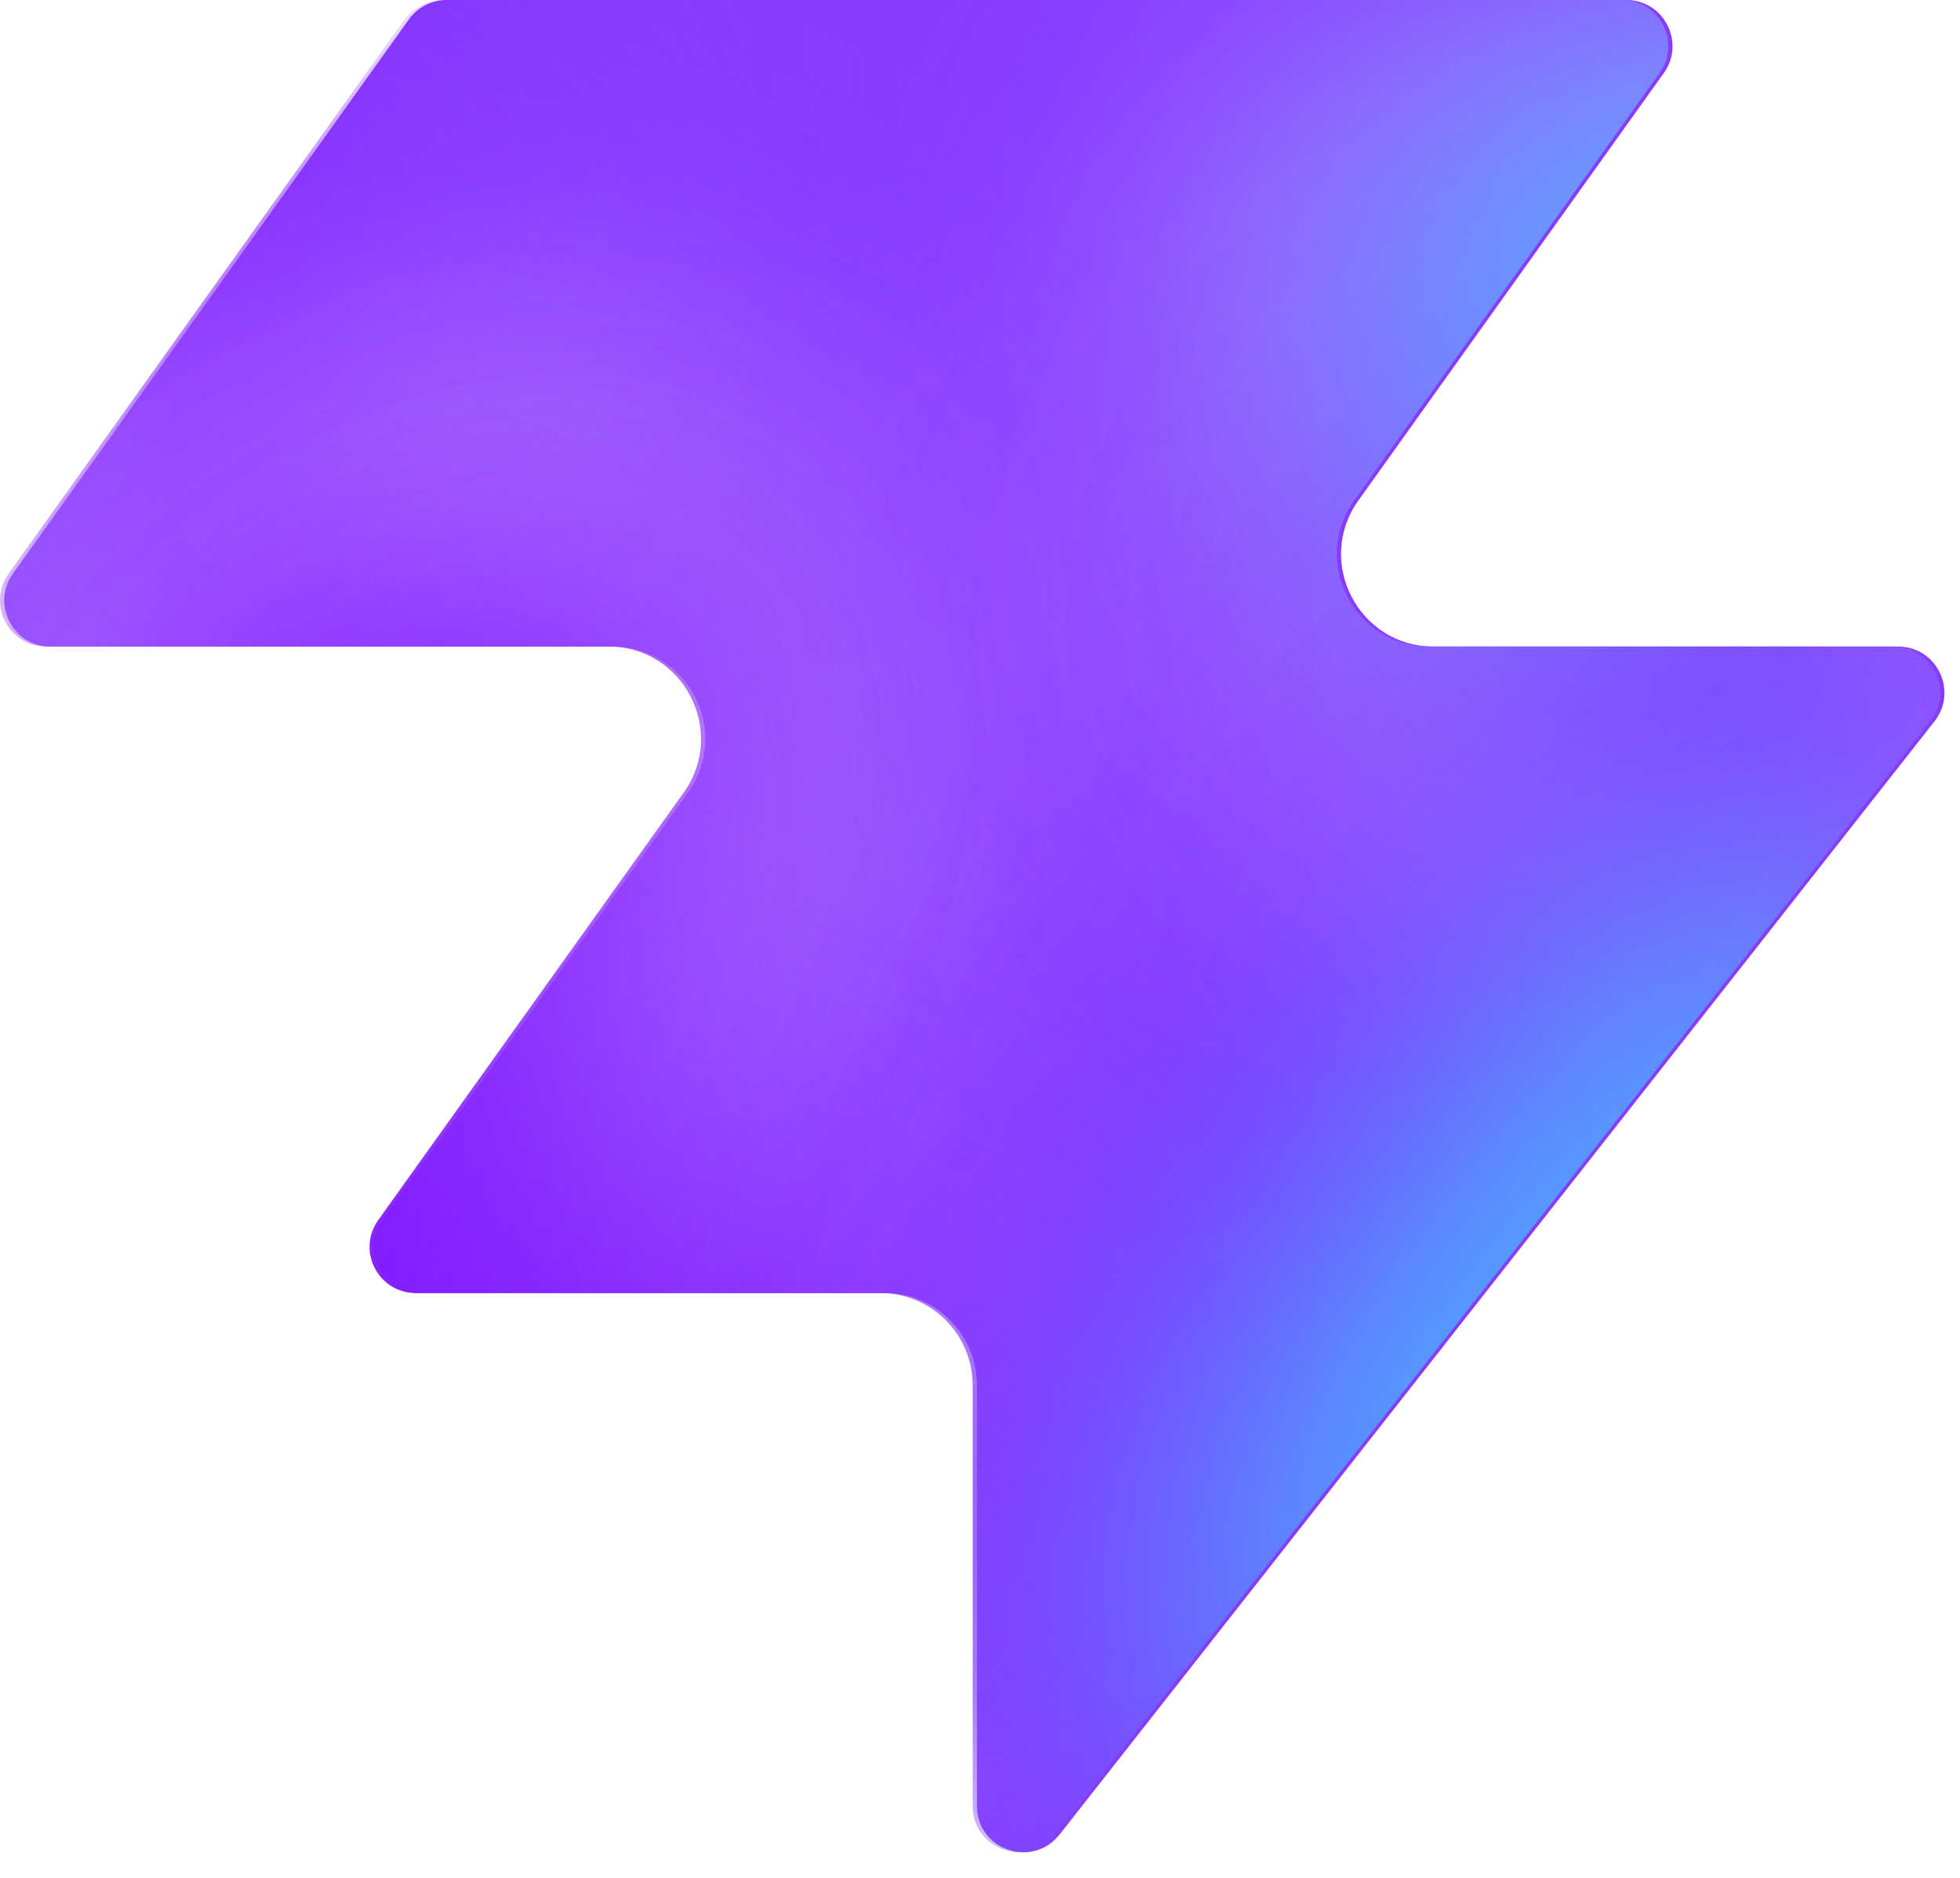
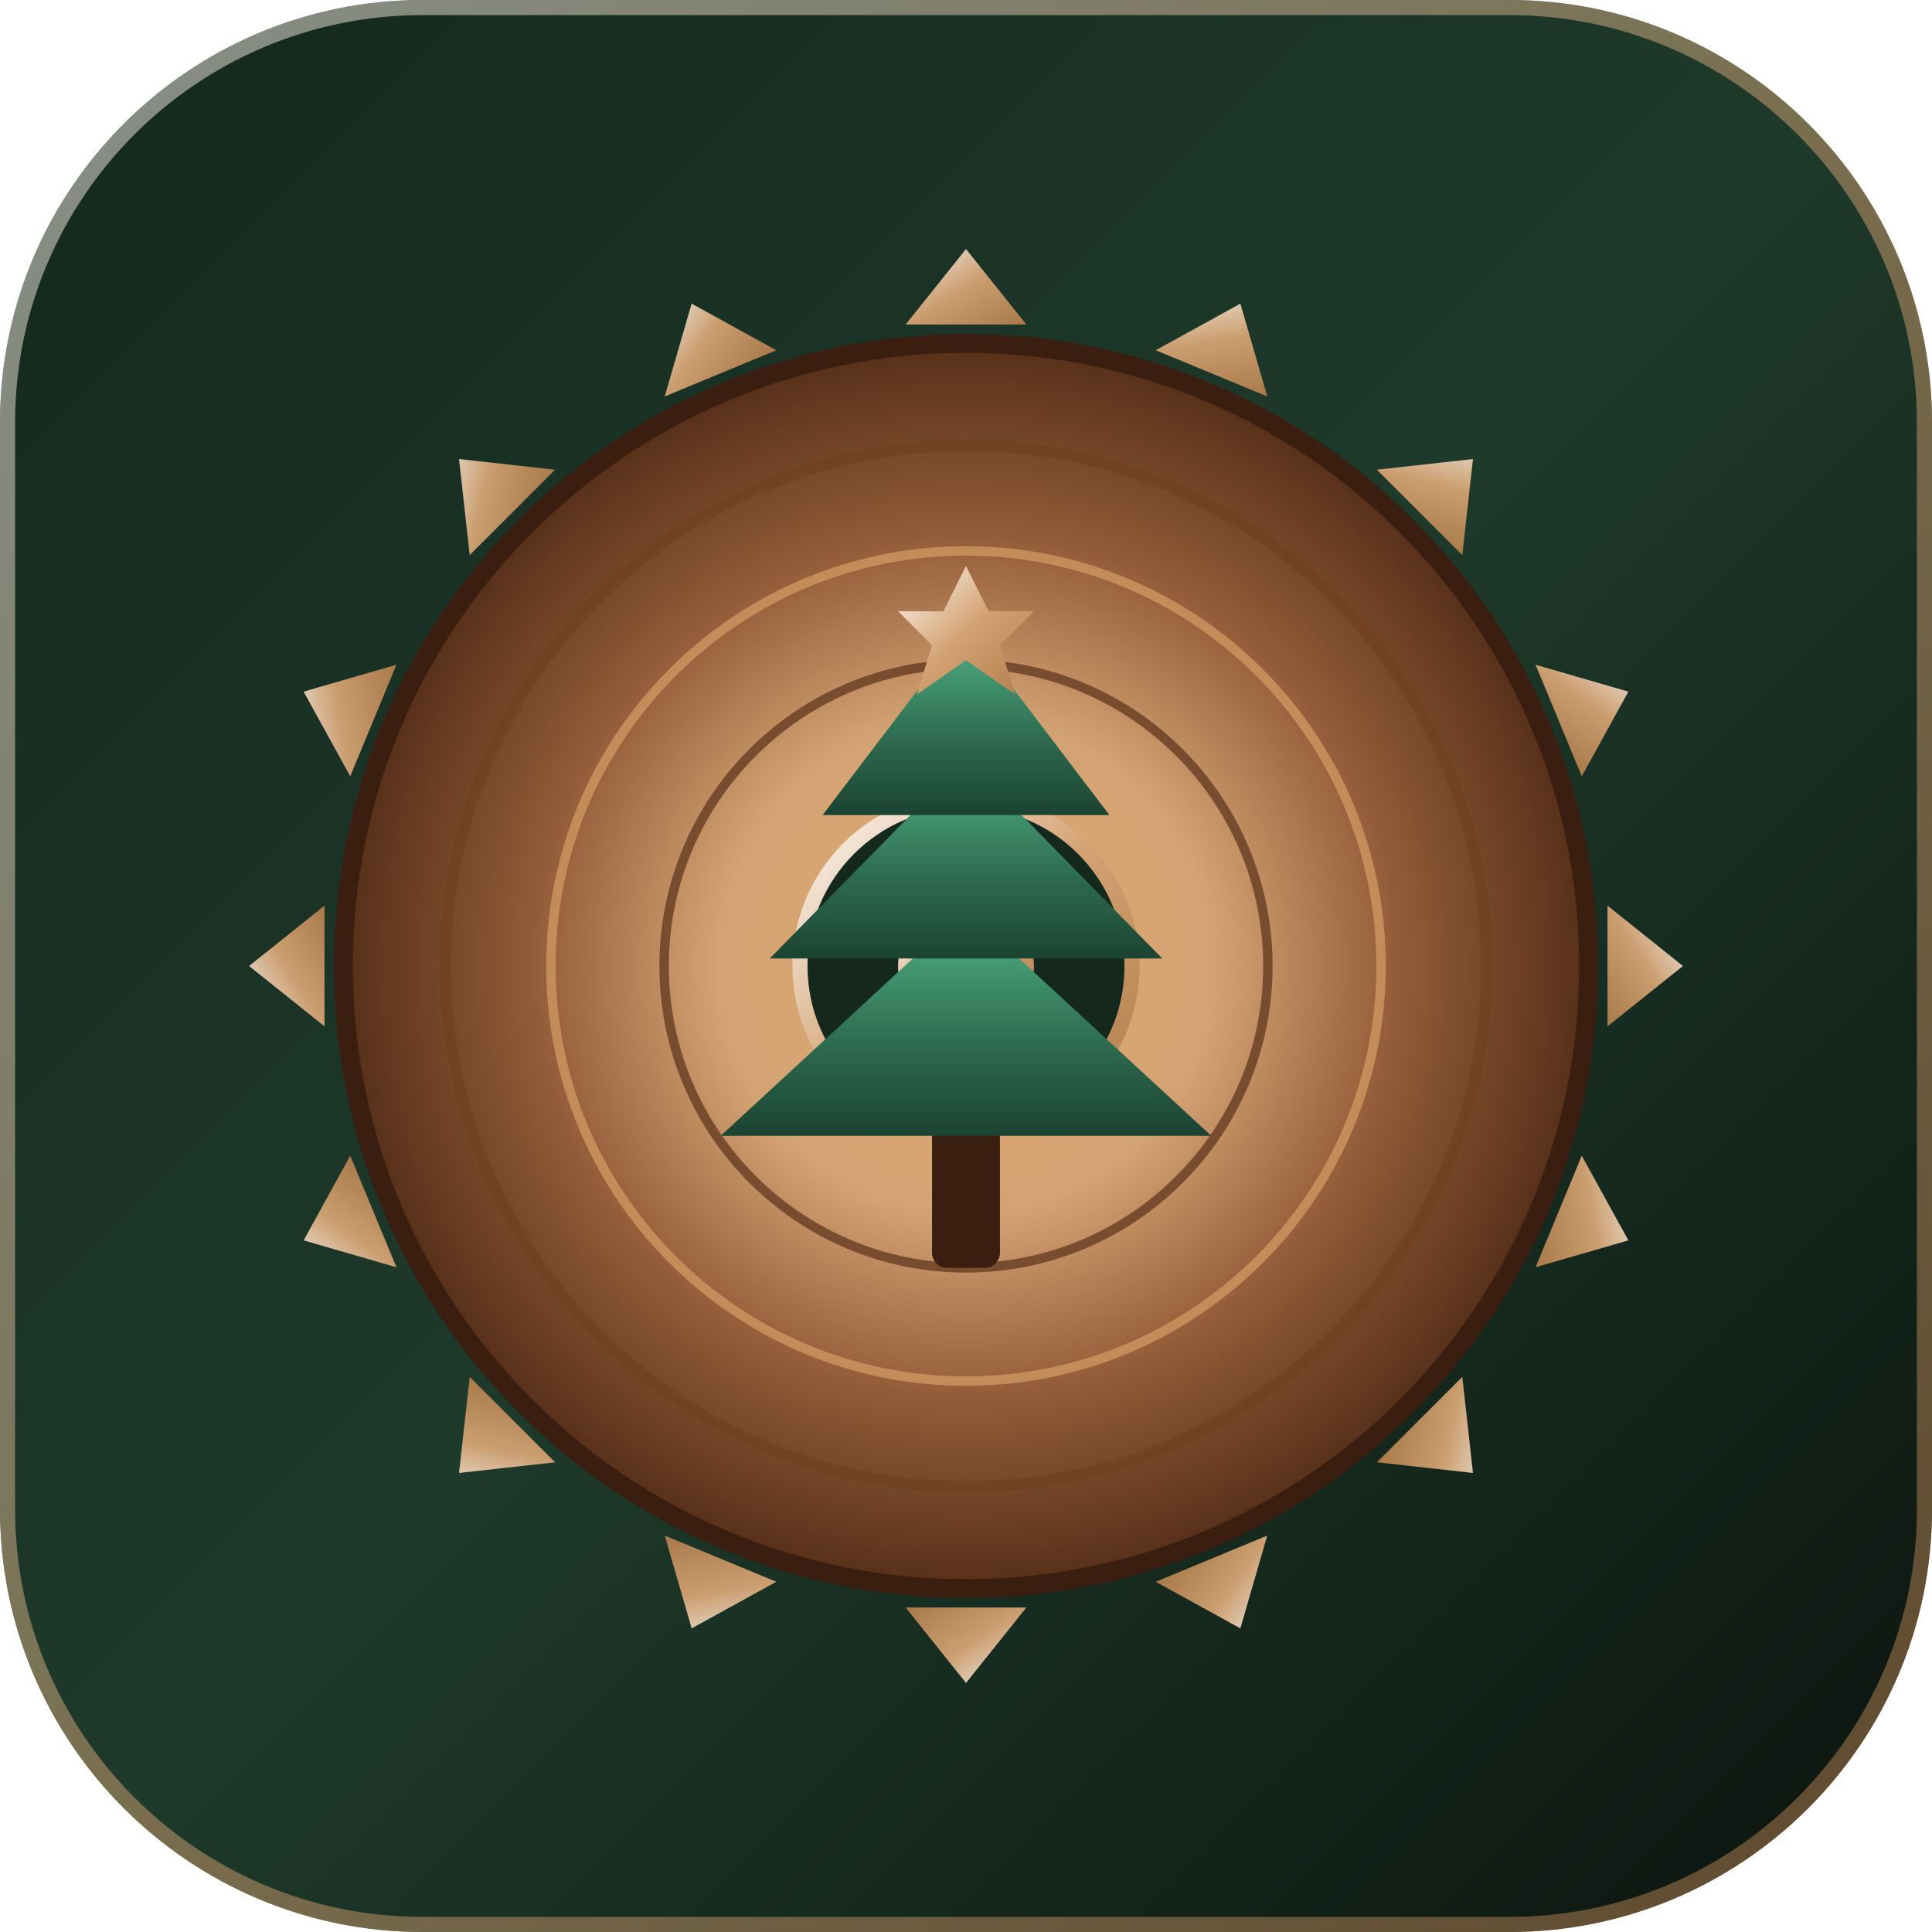
- <svg xmlns="http://www.w3.org/2000/svg" width="48" height="46" fill="none" viewBox="0 0 48 46">
-   <path fill="#863bff" d="M25.946 44.938c-.664.845-2.021.375-2.021-.698V33.937a2.26 2.26 0 0 0-2.262-2.262H10.287c-.92 0-1.456-1.04-.92-1.788l7.48-10.471c1.07-1.497 0-3.578-1.842-3.578H1.237c-.92 0-1.456-1.04-.92-1.788L10.013.474c.214-.297.556-.474.92-.474h28.894c.92 0 1.456 1.04.92 1.788l-7.48 10.471c-1.07 1.498 0 3.579 1.842 3.579h11.377c.943 0 1.473 1.088.89 1.83L25.947 44.94z" style="fill:#863bff;fill:color(display-p3 .525 .23 1);fill-opacity:1" />
-   <mask id="a" width="48" height="46" x="0" y="0" maskUnits="userSpaceOnUse" style="mask-type:alpha">
-     <path fill="#000" d="M25.842 44.938c-.664.844-2.021.375-2.021-.698V33.937a2.26 2.26 0 0 0-2.262-2.262H10.183c-.92 0-1.456-1.04-.92-1.788l7.48-10.471c1.07-1.498 0-3.579-1.842-3.579H1.133c-.92 0-1.456-1.04-.92-1.787L9.91.473c.214-.297.556-.474.92-.474h28.894c.92 0 1.456 1.04.92 1.788l-7.48 10.471c-1.07 1.498 0 3.578 1.842 3.578h11.377c.943 0 1.473 1.088.89 1.832L25.843 44.94z" style="fill:#000;fill-opacity:1" />
-   </mask>
-   <g mask="url(#a)">
-     <g filter="url(#b)">
-       <ellipse cx="5.508" cy="14.704" fill="#ede6ff" rx="5.508" ry="14.704" style="fill:#ede6ff;fill:color(display-p3 .927 .903 1);fill-opacity:1" transform="matrix(.00324 1 1 -.00324 -4.47 31.516)" />
+ <svg xmlns="http://www.w3.org/2000/svg" viewBox="0 0 512 512" width="100%" height="100%">
+   <defs>
+     <linearGradient id="bgGrad" x1="0%" y1="0%" x2="100%" y2="100%">
+       <stop offset="0%" stop-color="#14281e" />
+       <stop offset="50%" stop-color="#1e3a2b" />
+       <stop offset="100%" stop-color="#0b130e" />
+     </linearGradient>
+     <radialGradient id="timberGrad" cx="50%" cy="50%" r="50%">
+       <stop offset="0%" stop-color="#e0a96d" />
+       <stop offset="40%" stop-color="#d4a373" />
+       <stop offset="70%" stop-color="#925c38" />
+       <stop offset="100%" stop-color="#58311a" />
+     </radialGradient>
+     <linearGradient id="goldGrad" x1="0%" y1="0%" x2="100%" y2="100%">
+       <stop offset="0%" stop-color="#fdfbf7" />
+       <stop offset="50%" stop-color="#d4a373" />
+       <stop offset="100%" stop-color="#b07d4b" />
+     </linearGradient>
+     <linearGradient id="emeraldGrad" x1="0%" y1="0%" x2="0%" y2="100%">
+       <stop offset="0%" stop-color="#52b788" />
+       <stop offset="60%" stop-color="#2d6a4f" />
+       <stop offset="100%" stop-color="#1b4332" />
+     </linearGradient>
+   </defs>
+   <rect width="512" height="512" rx="112" fill="url(#bgGrad)" />
+   <rect width="508" height="508" x="2" y="2" rx="110" fill="none" stroke="url(#goldGrad)" stroke-width="4" opacity="0.5" />
+   <g transform="translate(256, 256)">
+     <g fill="url(#goldGrad)" opacity="0.95">
+       <polygon points="0,-190 16,-170 -16,-170" />
+       <polygon points="0,-190 16,-170 -16,-170" transform="rotate(22.5)" />
+       <polygon points="0,-190 16,-170 -16,-170" transform="rotate(45)" />
+       <polygon points="0,-190 16,-170 -16,-170" transform="rotate(67.5)" />
+       <polygon points="0,-190 16,-170 -16,-170" transform="rotate(90)" />
+       <polygon points="0,-190 16,-170 -16,-170" transform="rotate(112.5)" />
+       <polygon points="0,-190 16,-170 -16,-170" transform="rotate(135)" />
+       <polygon points="0,-190 16,-170 -16,-170" transform="rotate(157.5)" />
+       <polygon points="0,-190 16,-170 -16,-170" transform="rotate(180)" />
+       <polygon points="0,-190 16,-170 -16,-170" transform="rotate(202.5)" />
+       <polygon points="0,-190 16,-170 -16,-170" transform="rotate(225)" />
+       <polygon points="0,-190 16,-170 -16,-170" transform="rotate(247.5)" />
+       <polygon points="0,-190 16,-170 -16,-170" transform="rotate(270)" />
+       <polygon points="0,-190 16,-170 -16,-170" transform="rotate(292.5)" />
+       <polygon points="0,-190 16,-170 -16,-170" transform="rotate(315)" />
+       <polygon points="0,-190 16,-170 -16,-170" transform="rotate(337.5)" />
    </g>
-     <g filter="url(#c)">
-       <ellipse cx="10.399" cy="29.851" fill="#ede6ff" rx="10.399" ry="29.851" style="fill:#ede6ff;fill:color(display-p3 .927 .903 1);fill-opacity:1" transform="matrix(.00324 1 1 -.00324 -39.328 7.883)" />
-     </g>
-     <g filter="url(#d)">
-       <ellipse cx="5.508" cy="30.487" fill="#7e14ff" rx="5.508" ry="30.487" style="fill:#7e14ff;fill:color(display-p3 .492 .077 1);fill-opacity:1" transform="rotate(89.814 -25.913 -14.639)scale(1 -1)" />
-     </g>
-     <g filter="url(#e)">
-       <ellipse cx="5.508" cy="30.599" fill="#7e14ff" rx="5.508" ry="30.599" style="fill:#7e14ff;fill:color(display-p3 .492 .077 1);fill-opacity:1" transform="rotate(89.814 -32.644 -3.334)scale(1 -1)" />
-     </g>
-     <g filter="url(#f)">
-       <ellipse cx="5.508" cy="30.599" fill="#7e14ff" rx="5.508" ry="30.599" style="fill:#7e14ff;fill:color(display-p3 .492 .077 1);fill-opacity:1" transform="matrix(.00324 1 1 -.00324 -34.34 30.47)" />
-     </g>
-     <g filter="url(#g)">
-       <ellipse cx="14.072" cy="22.078" fill="#ede6ff" rx="14.072" ry="22.078" style="fill:#ede6ff;fill:color(display-p3 .927 .903 1);fill-opacity:1" transform="rotate(93.35 24.506 48.493)scale(-1 1)" />
-     </g>
-     <g filter="url(#h)">
-       <ellipse cx="3.47" cy="21.501" fill="#7e14ff" rx="3.47" ry="21.501" style="fill:#7e14ff;fill:color(display-p3 .492 .077 1);fill-opacity:1" transform="rotate(89.009 28.708 47.59)scale(-1 1)" />
-     </g>
-     <g filter="url(#i)">
-       <ellipse cx="3.47" cy="21.501" fill="#7e14ff" rx="3.47" ry="21.501" style="fill:#7e14ff;fill:color(display-p3 .492 .077 1);fill-opacity:1" transform="rotate(89.009 28.708 47.59)scale(-1 1)" />
-     </g>
-     <g filter="url(#j)">
-       <ellipse cx=".387" cy="8.972" fill="#7e14ff" rx="4.407" ry="29.108" style="fill:#7e14ff;fill:color(display-p3 .492 .077 1);fill-opacity:1" transform="rotate(39.51 .387 8.972)" />
-     </g>
-     <g filter="url(#k)">
-       <ellipse cx="47.523" cy="-6.092" fill="#7e14ff" rx="4.407" ry="29.108" style="fill:#7e14ff;fill:color(display-p3 .492 .077 1);fill-opacity:1" transform="rotate(37.892 47.523 -6.092)" />
-     </g>
-     <g filter="url(#l)">
-       <ellipse cx="41.412" cy="6.333" fill="#47bfff" rx="5.971" ry="9.665" style="fill:#47bfff;fill:color(display-p3 .28 .748 1);fill-opacity:1" transform="rotate(37.892 41.412 6.333)" />
-     </g>
-     <g filter="url(#m)">
-       <ellipse cx="-1.879" cy="38.332" fill="#7e14ff" rx="4.407" ry="29.108" style="fill:#7e14ff;fill:color(display-p3 .492 .077 1);fill-opacity:1" transform="rotate(37.892 -1.88 38.332)" />
-     </g>
-     <g filter="url(#n)">
-       <ellipse cx="-1.879" cy="38.332" fill="#7e14ff" rx="4.407" ry="29.108" style="fill:#7e14ff;fill:color(display-p3 .492 .077 1);fill-opacity:1" transform="rotate(37.892 -1.88 38.332)" />
-     </g>
-     <g filter="url(#o)">
-       <ellipse cx="35.651" cy="29.907" fill="#7e14ff" rx="4.407" ry="29.108" style="fill:#7e14ff;fill:color(display-p3 .492 .077 1);fill-opacity:1" transform="rotate(37.892 35.651 29.907)" />
-     </g>
-     <g filter="url(#p)">
-       <ellipse cx="38.418" cy="32.4" fill="#47bfff" rx="5.971" ry="15.297" style="fill:#47bfff;fill:color(display-p3 .28 .748 1);fill-opacity:1" transform="rotate(37.892 38.418 32.4)" />
-     </g>
+     <circle r="165" fill="url(#timberGrad)" stroke="#3a1e0f" stroke-width="5" />
+     <circle r="138" fill="none" stroke="#6f3d1e" stroke-width="3" opacity="0.6" />
+     <circle r="110" fill="none" stroke="#e0a96d" stroke-width="2.5" opacity="0.6" />
+     <circle r="80" fill="none" stroke="#58311a" stroke-width="2.5" opacity="0.7" />
+     <circle r="44" fill="#14281e" stroke="url(#goldGrad)" stroke-width="4" />
+     <circle r="18" fill="url(#goldGrad)" />
+     <rect x="-9" y="32" width="18" height="48" rx="4" fill="#3a1e0f" />
+     <polygon points="0,-15 65,45 -65,45" fill="url(#emeraldGrad)" />
+     <polygon points="0,-55 52,-2 -52,-2" fill="url(#emeraldGrad)" />
+     <polygon points="0,-90 38,-40 -38,-40" fill="url(#emeraldGrad)" />
+     <polygon points="0,-106 6,-94 18,-94 9,-85 13,-72 0,-81 -13,-72 -9,-85 -18,-94 -6,-94" fill="url(#goldGrad)" />
  </g>
-   <defs>
-     <filter id="b" width="60.045" height="41.654" x="-19.77" y="16.149" color-interpolation-filters="sRGB" filterUnits="userSpaceOnUse">
-       <feFlood flood-opacity="0" result="BackgroundImageFix" />
-       <feBlend in="SourceGraphic" in2="BackgroundImageFix" result="shape" />
-       <feGaussianBlur result="effect1_foregroundBlur_2002_17158" stdDeviation="7.659" />
-     </filter>
-     <filter id="c" width="90.34" height="51.437" x="-54.613" y="-7.533" color-interpolation-filters="sRGB" filterUnits="userSpaceOnUse">
-       <feFlood flood-opacity="0" result="BackgroundImageFix" />
-       <feBlend in="SourceGraphic" in2="BackgroundImageFix" result="shape" />
-       <feGaussianBlur result="effect1_foregroundBlur_2002_17158" stdDeviation="7.659" />
-     </filter>
-     <filter id="d" width="79.355" height="29.4" x="-49.64" y="2.03" color-interpolation-filters="sRGB" filterUnits="userSpaceOnUse">
-       <feFlood flood-opacity="0" result="BackgroundImageFix" />
-       <feBlend in="SourceGraphic" in2="BackgroundImageFix" result="shape" />
-       <feGaussianBlur result="effect1_foregroundBlur_2002_17158" stdDeviation="4.596" />
-     </filter>
-     <filter id="e" width="79.579" height="29.4" x="-45.045" y="20.029" color-interpolation-filters="sRGB" filterUnits="userSpaceOnUse">
-       <feFlood flood-opacity="0" result="BackgroundImageFix" />
-       <feBlend in="SourceGraphic" in2="BackgroundImageFix" result="shape" />
-       <feGaussianBlur result="effect1_foregroundBlur_2002_17158" stdDeviation="4.596" />
-     </filter>
-     <filter id="f" width="79.579" height="29.4" x="-43.513" y="21.178" color-interpolation-filters="sRGB" filterUnits="userSpaceOnUse">
-       <feFlood flood-opacity="0" result="BackgroundImageFix" />
-       <feBlend in="SourceGraphic" in2="BackgroundImageFix" result="shape" />
-       <feGaussianBlur result="effect1_foregroundBlur_2002_17158" stdDeviation="4.596" />
-     </filter>
-     <filter id="g" width="74.749" height="58.852" x="15.756" y="-17.901" color-interpolation-filters="sRGB" filterUnits="userSpaceOnUse">
-       <feFlood flood-opacity="0" result="BackgroundImageFix" />
-       <feBlend in="SourceGraphic" in2="BackgroundImageFix" result="shape" />
-       <feGaussianBlur result="effect1_foregroundBlur_2002_17158" stdDeviation="7.659" />
-     </filter>
-     <filter id="h" width="61.377" height="25.362" x="23.548" y="2.284" color-interpolation-filters="sRGB" filterUnits="userSpaceOnUse">
-       <feFlood flood-opacity="0" result="BackgroundImageFix" />
-       <feBlend in="SourceGraphic" in2="BackgroundImageFix" result="shape" />
-       <feGaussianBlur result="effect1_foregroundBlur_2002_17158" stdDeviation="4.596" />
-     </filter>
-     <filter id="i" width="61.377" height="25.362" x="23.548" y="2.284" color-interpolation-filters="sRGB" filterUnits="userSpaceOnUse">
-       <feFlood flood-opacity="0" result="BackgroundImageFix" />
-       <feBlend in="SourceGraphic" in2="BackgroundImageFix" result="shape" />
-       <feGaussianBlur result="effect1_foregroundBlur_2002_17158" stdDeviation="4.596" />
-     </filter>
-     <filter id="j" width="56.045" height="63.649" x="-27.636" y="-22.853" color-interpolation-filters="sRGB" filterUnits="userSpaceOnUse">
-       <feFlood flood-opacity="0" result="BackgroundImageFix" />
-       <feBlend in="SourceGraphic" in2="BackgroundImageFix" result="shape" />
-       <feGaussianBlur result="effect1_foregroundBlur_2002_17158" stdDeviation="4.596" />
-     </filter>
-     <filter id="k" width="54.814" height="64.646" x="20.116" y="-38.415" color-interpolation-filters="sRGB" filterUnits="userSpaceOnUse">
-       <feFlood flood-opacity="0" result="BackgroundImageFix" />
-       <feBlend in="SourceGraphic" in2="BackgroundImageFix" result="shape" />
-       <feGaussianBlur result="effect1_foregroundBlur_2002_17158" stdDeviation="4.596" />
-     </filter>
-     <filter id="l" width="33.541" height="35.313" x="24.641" y="-11.323" color-interpolation-filters="sRGB" filterUnits="userSpaceOnUse">
-       <feFlood flood-opacity="0" result="BackgroundImageFix" />
-       <feBlend in="SourceGraphic" in2="BackgroundImageFix" result="shape" />
-       <feGaussianBlur result="effect1_foregroundBlur_2002_17158" stdDeviation="4.596" />
-     </filter>
-     <filter id="m" width="54.814" height="64.646" x="-29.286" y="6.009" color-interpolation-filters="sRGB" filterUnits="userSpaceOnUse">
-       <feFlood flood-opacity="0" result="BackgroundImageFix" />
-       <feBlend in="SourceGraphic" in2="BackgroundImageFix" result="shape" />
-       <feGaussianBlur result="effect1_foregroundBlur_2002_17158" stdDeviation="4.596" />
-     </filter>
-     <filter id="n" width="54.814" height="64.646" x="-29.286" y="6.009" color-interpolation-filters="sRGB" filterUnits="userSpaceOnUse">
-       <feFlood flood-opacity="0" result="BackgroundImageFix" />
-       <feBlend in="SourceGraphic" in2="BackgroundImageFix" result="shape" />
-       <feGaussianBlur result="effect1_foregroundBlur_2002_17158" stdDeviation="4.596" />
-     </filter>
-     <filter id="o" width="54.814" height="64.646" x="8.244" y="-2.416" color-interpolation-filters="sRGB" filterUnits="userSpaceOnUse">
-       <feFlood flood-opacity="0" result="BackgroundImageFix" />
-       <feBlend in="SourceGraphic" in2="BackgroundImageFix" result="shape" />
-       <feGaussianBlur result="effect1_foregroundBlur_2002_17158" stdDeviation="4.596" />
-     </filter>
-     <filter id="p" width="39.409" height="43.623" x="18.713" y="10.588" color-interpolation-filters="sRGB" filterUnits="userSpaceOnUse">
-       <feFlood flood-opacity="0" result="BackgroundImageFix" />
-       <feBlend in="SourceGraphic" in2="BackgroundImageFix" result="shape" />
-       <feGaussianBlur result="effect1_foregroundBlur_2002_17158" stdDeviation="4.596" />
-     </filter>
-   </defs>
</svg>
